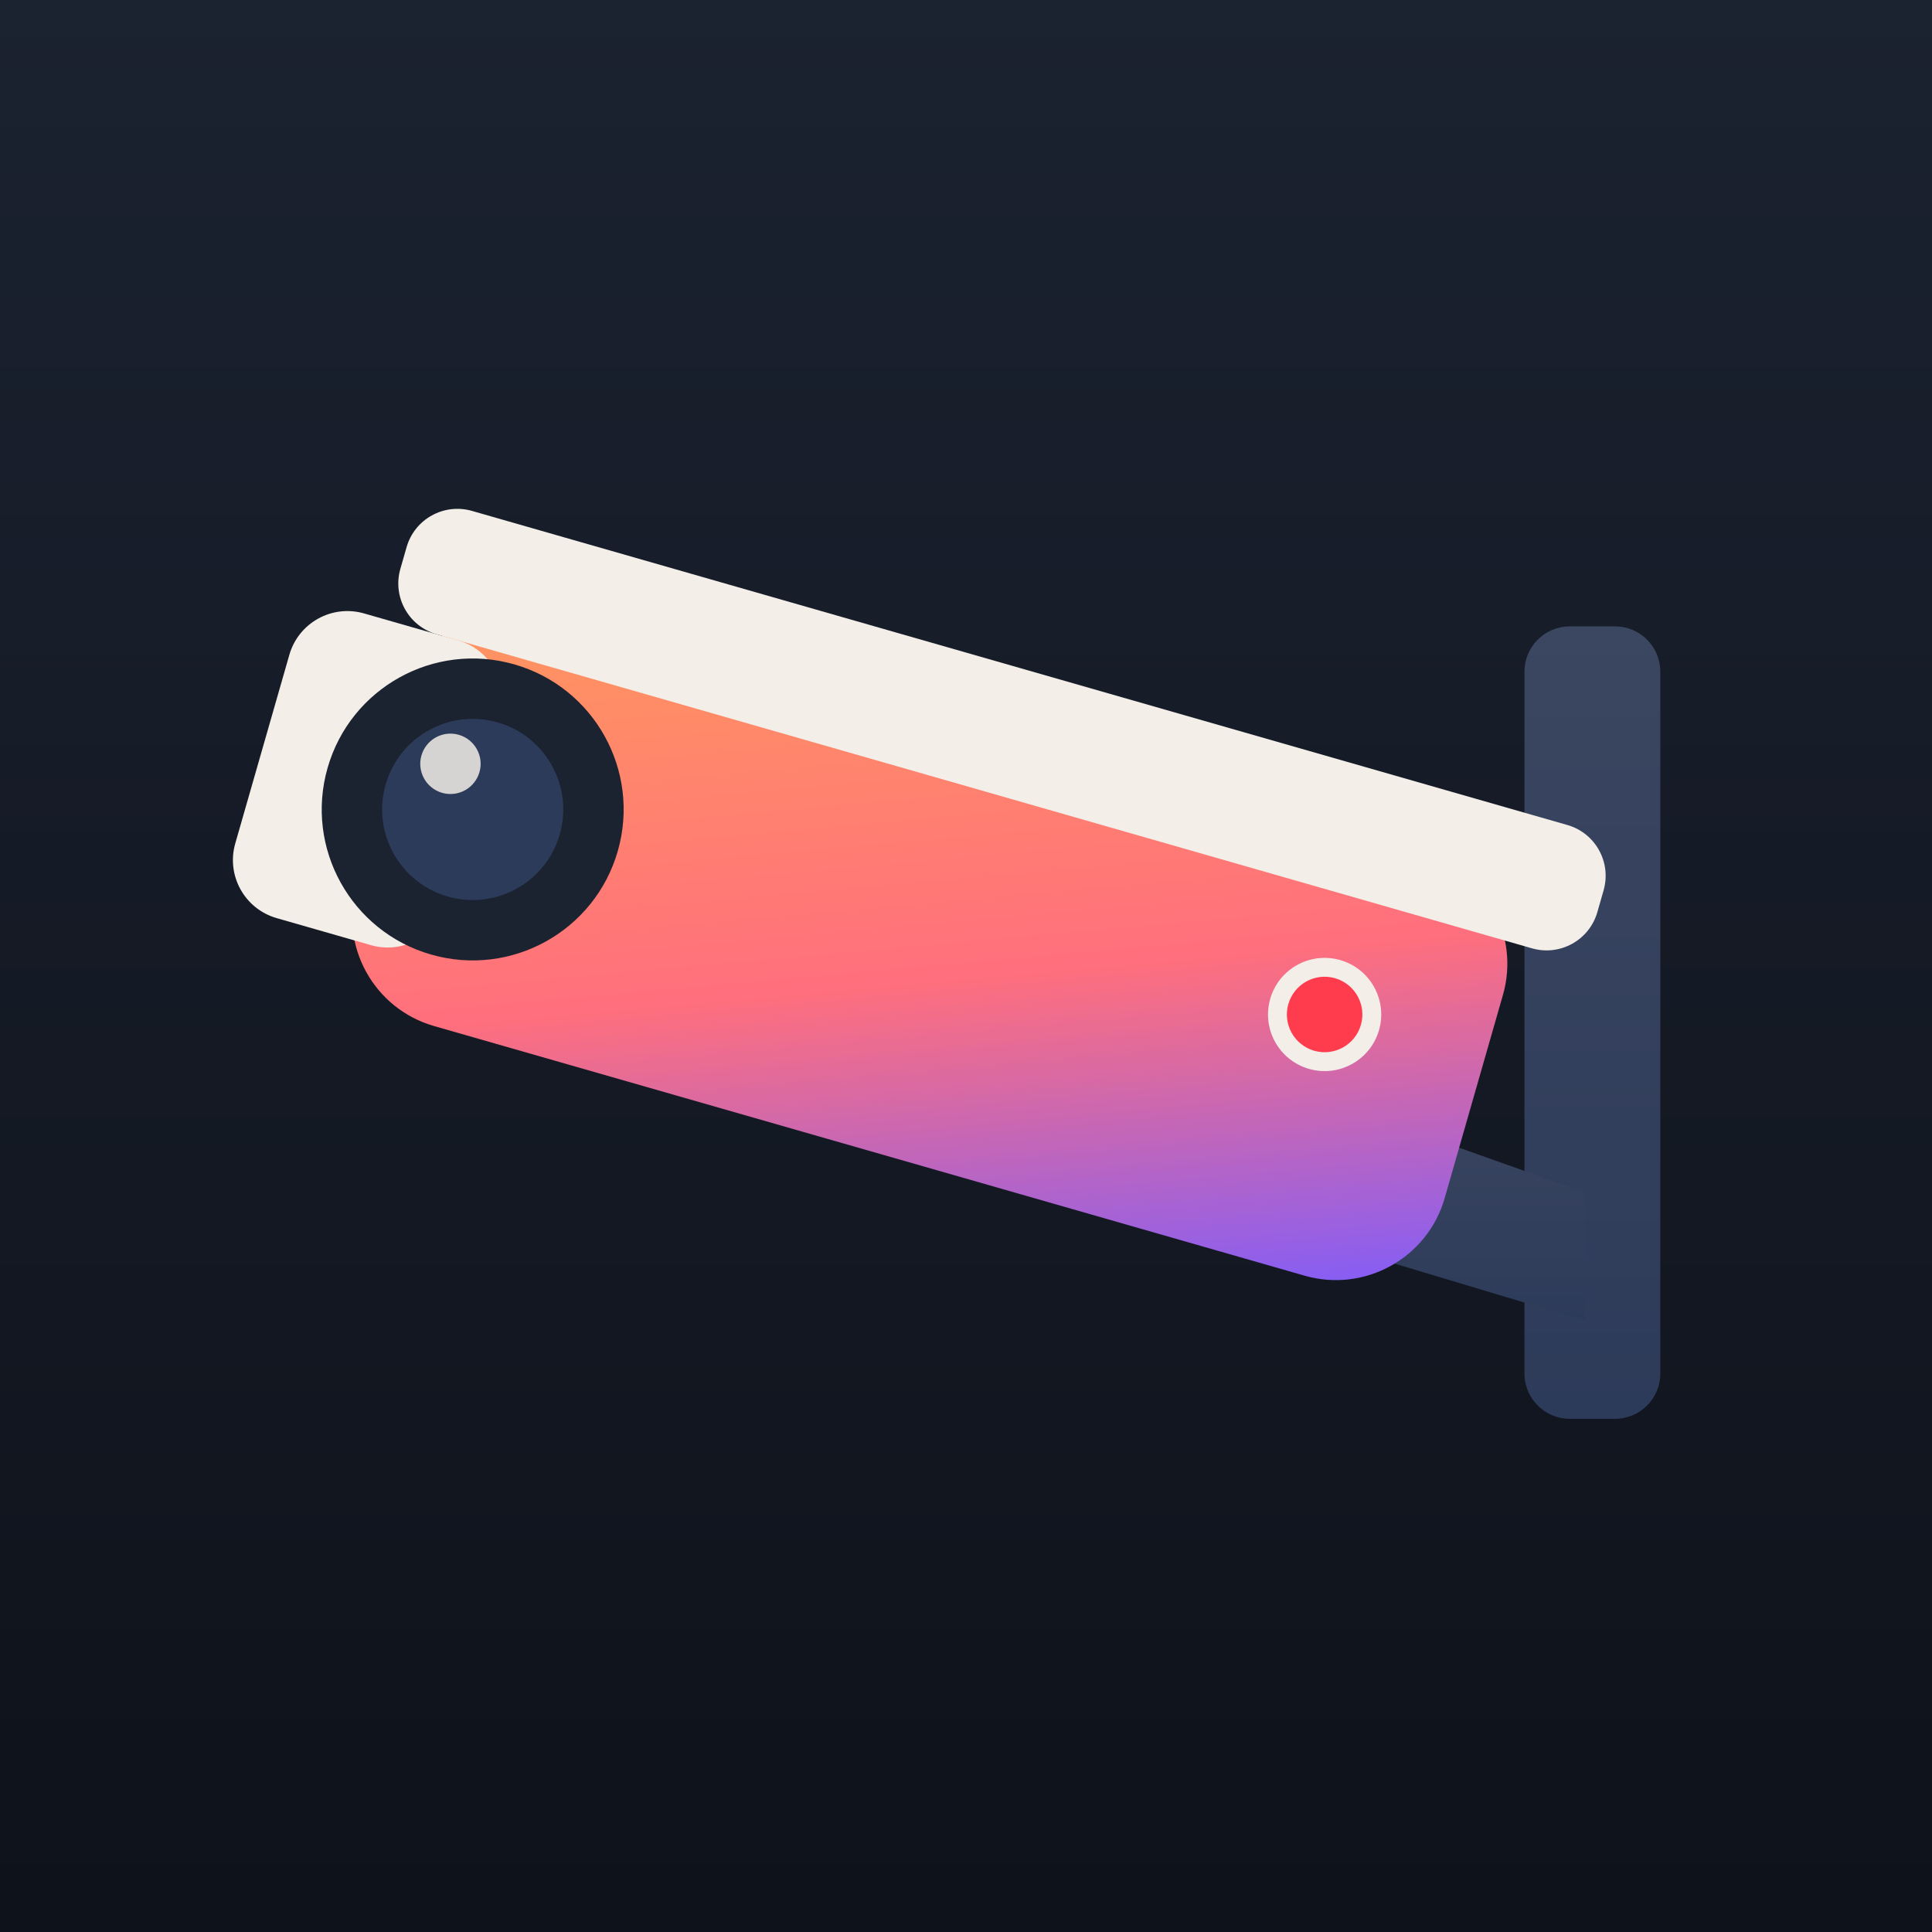
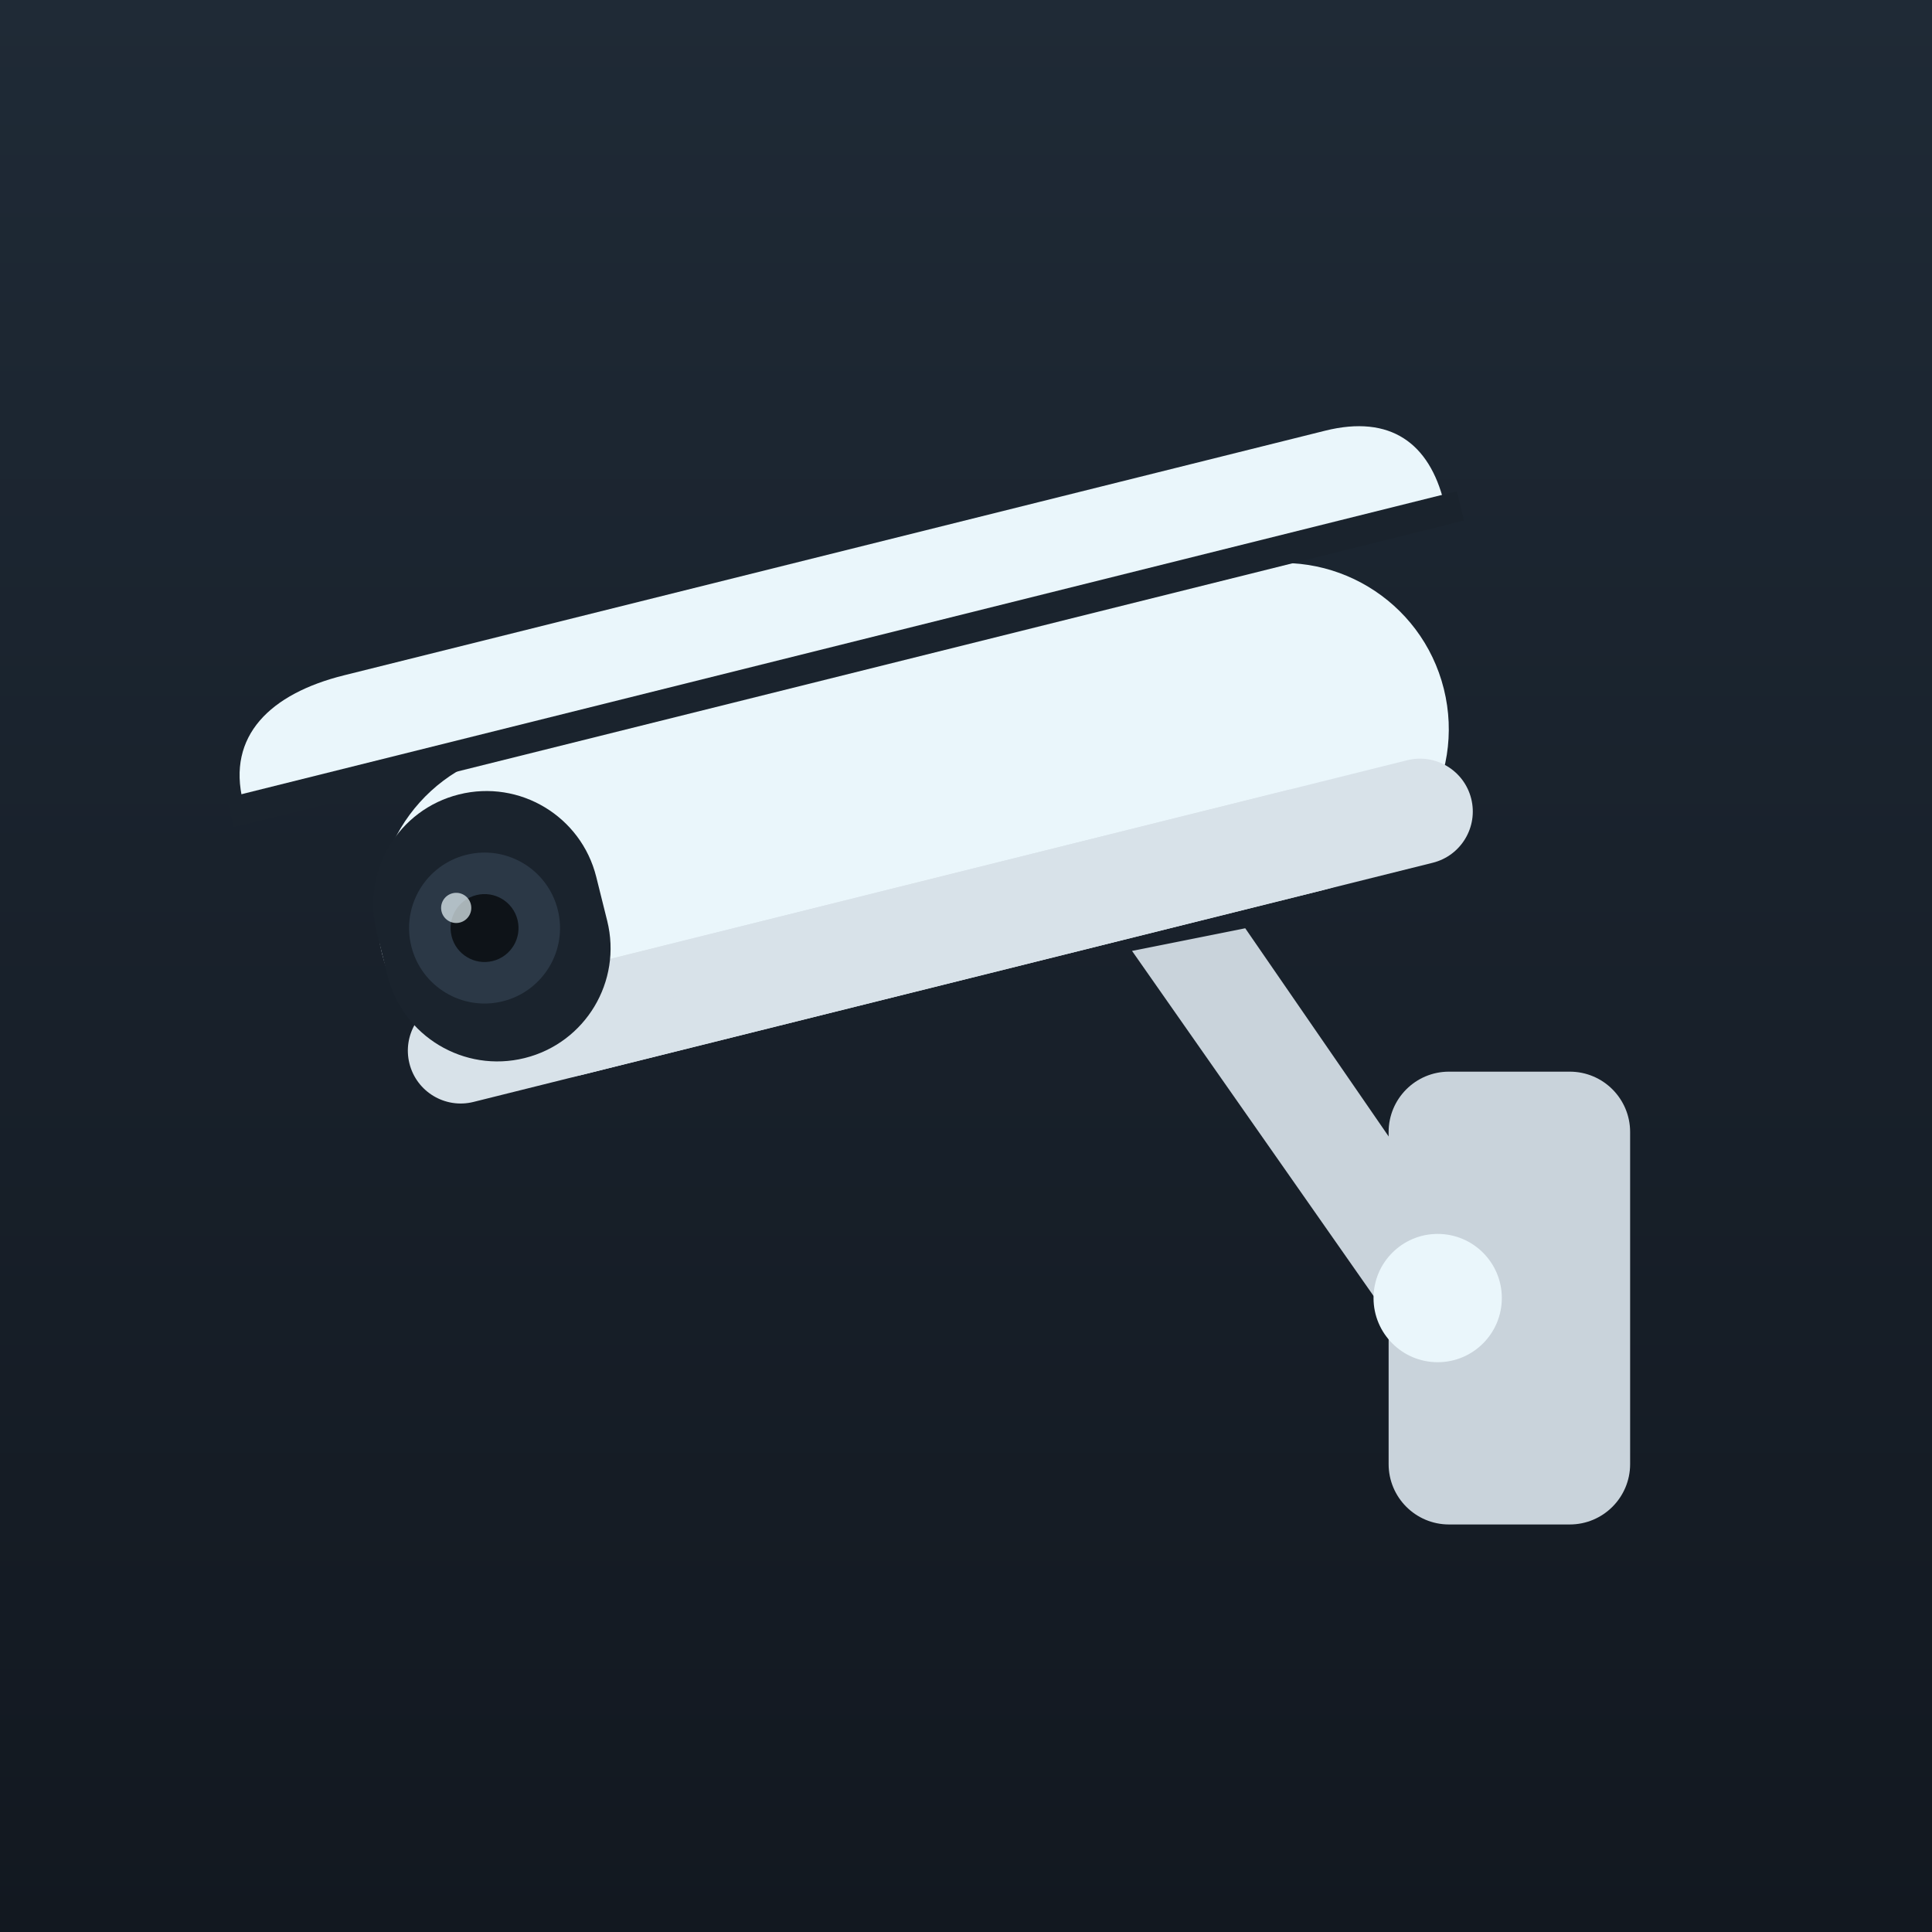
<svg xmlns="http://www.w3.org/2000/svg" width="512" height="512" viewBox="0 0 512 512">
  <defs>
    <linearGradient id="bg" x1="0" y1="0" x2="0" y2="1">
-       <stop offset="0" stop-color="#1b2230" />
-       <stop offset="1" stop-color="#0e121a" />
-     </linearGradient>
-     <linearGradient id="body" x1="0" y1="0" x2="1" y2="1">
-       <stop offset="0" stop-color="#ff9a5c" />
-       <stop offset="0.55" stop-color="#ff6f7d" />
-       <stop offset="1" stop-color="#7b5cff" />
-     </linearGradient>
-     <linearGradient id="mount" x1="0" y1="0" x2="0" y2="1">
-       <stop offset="0" stop-color="#3b4660" />
-       <stop offset="1" stop-color="#2d3b5a" />
+       <stop offset="0" stop-color="#1f2a36" />
+       <stop offset="1" stop-color="#121820" />
    </linearGradient>
  </defs>
  <rect width="512" height="512" fill="url(#bg)" />
-   <g id="art" transform="translate(0 16)">
-     <rect x="404" y="150" width="36" height="210" rx="12" fill="url(#mount)" />
-     <path d="M330 268 L420 300 L420 334 L320 304 Z" fill="url(#mount)" />
-     <g transform="rotate(16 256 236)">
-       <rect x="96" y="178" width="300" height="116" rx="30" fill="url(#body)" />
-       <rect x="84" y="160" width="330" height="34" rx="14" fill="#f3efe8" />
-       <rect x="62" y="194" width="58" height="84" rx="16" fill="#f3efe8" />
-       <circle cx="120" cy="236" r="40" fill="#1b2230" />
-       <circle cx="120" cy="236" r="24" fill="#2d3b5a" />
-       <circle cx="111" cy="226" r="8" fill="#f3efe8" opacity="0.85" />
-       <circle cx="352" cy="226" r="15" fill="#f3efe8" />
-       <circle cx="352" cy="226" r="10" fill="#ff3b4e" />
+   <g transform="translate(0 -16)">
+     <rect x="368" y="300" width="64" height="120" rx="16" fill="#c9d3db" />
+     <path d="M300 268 L330 262 L392 352 L370 368 Z" fill="#c9d3db" />
+     <circle cx="381" cy="360" r="17" fill="#eaf6fb" />
+     <g transform="rotate(-14 240 230)">
+       <rect x="96" y="190" width="290" height="88" rx="44" fill="#eaf6fb" />
+       <rect x="96" y="250" width="290" height="28" rx="14" fill="#d8e2e9" />
+       <rect x="140" y="250" width="200" height="14" fill="#d8e2e9" />
+       <path d="M70 186 C70 168 84 160 104 160 H372 C390 160 398 170 398 186 Z" fill="#eaf6fb" />
+       <rect x="66" y="184" width="336" height="8" fill="#1a232d" />
+       <rect x="96" y="198" width="60" height="72" rx="30" fill="#1a232d" />
+       <circle cx="124" cy="234" r="20" fill="#2b3846" />
+       <circle cx="124" cy="234" r="9" fill="#0e1318" />
+       <circle cx="118" cy="227" r="4" fill="#eaf6fb" opacity="0.7" />
    </g>
  </g>
</svg>
